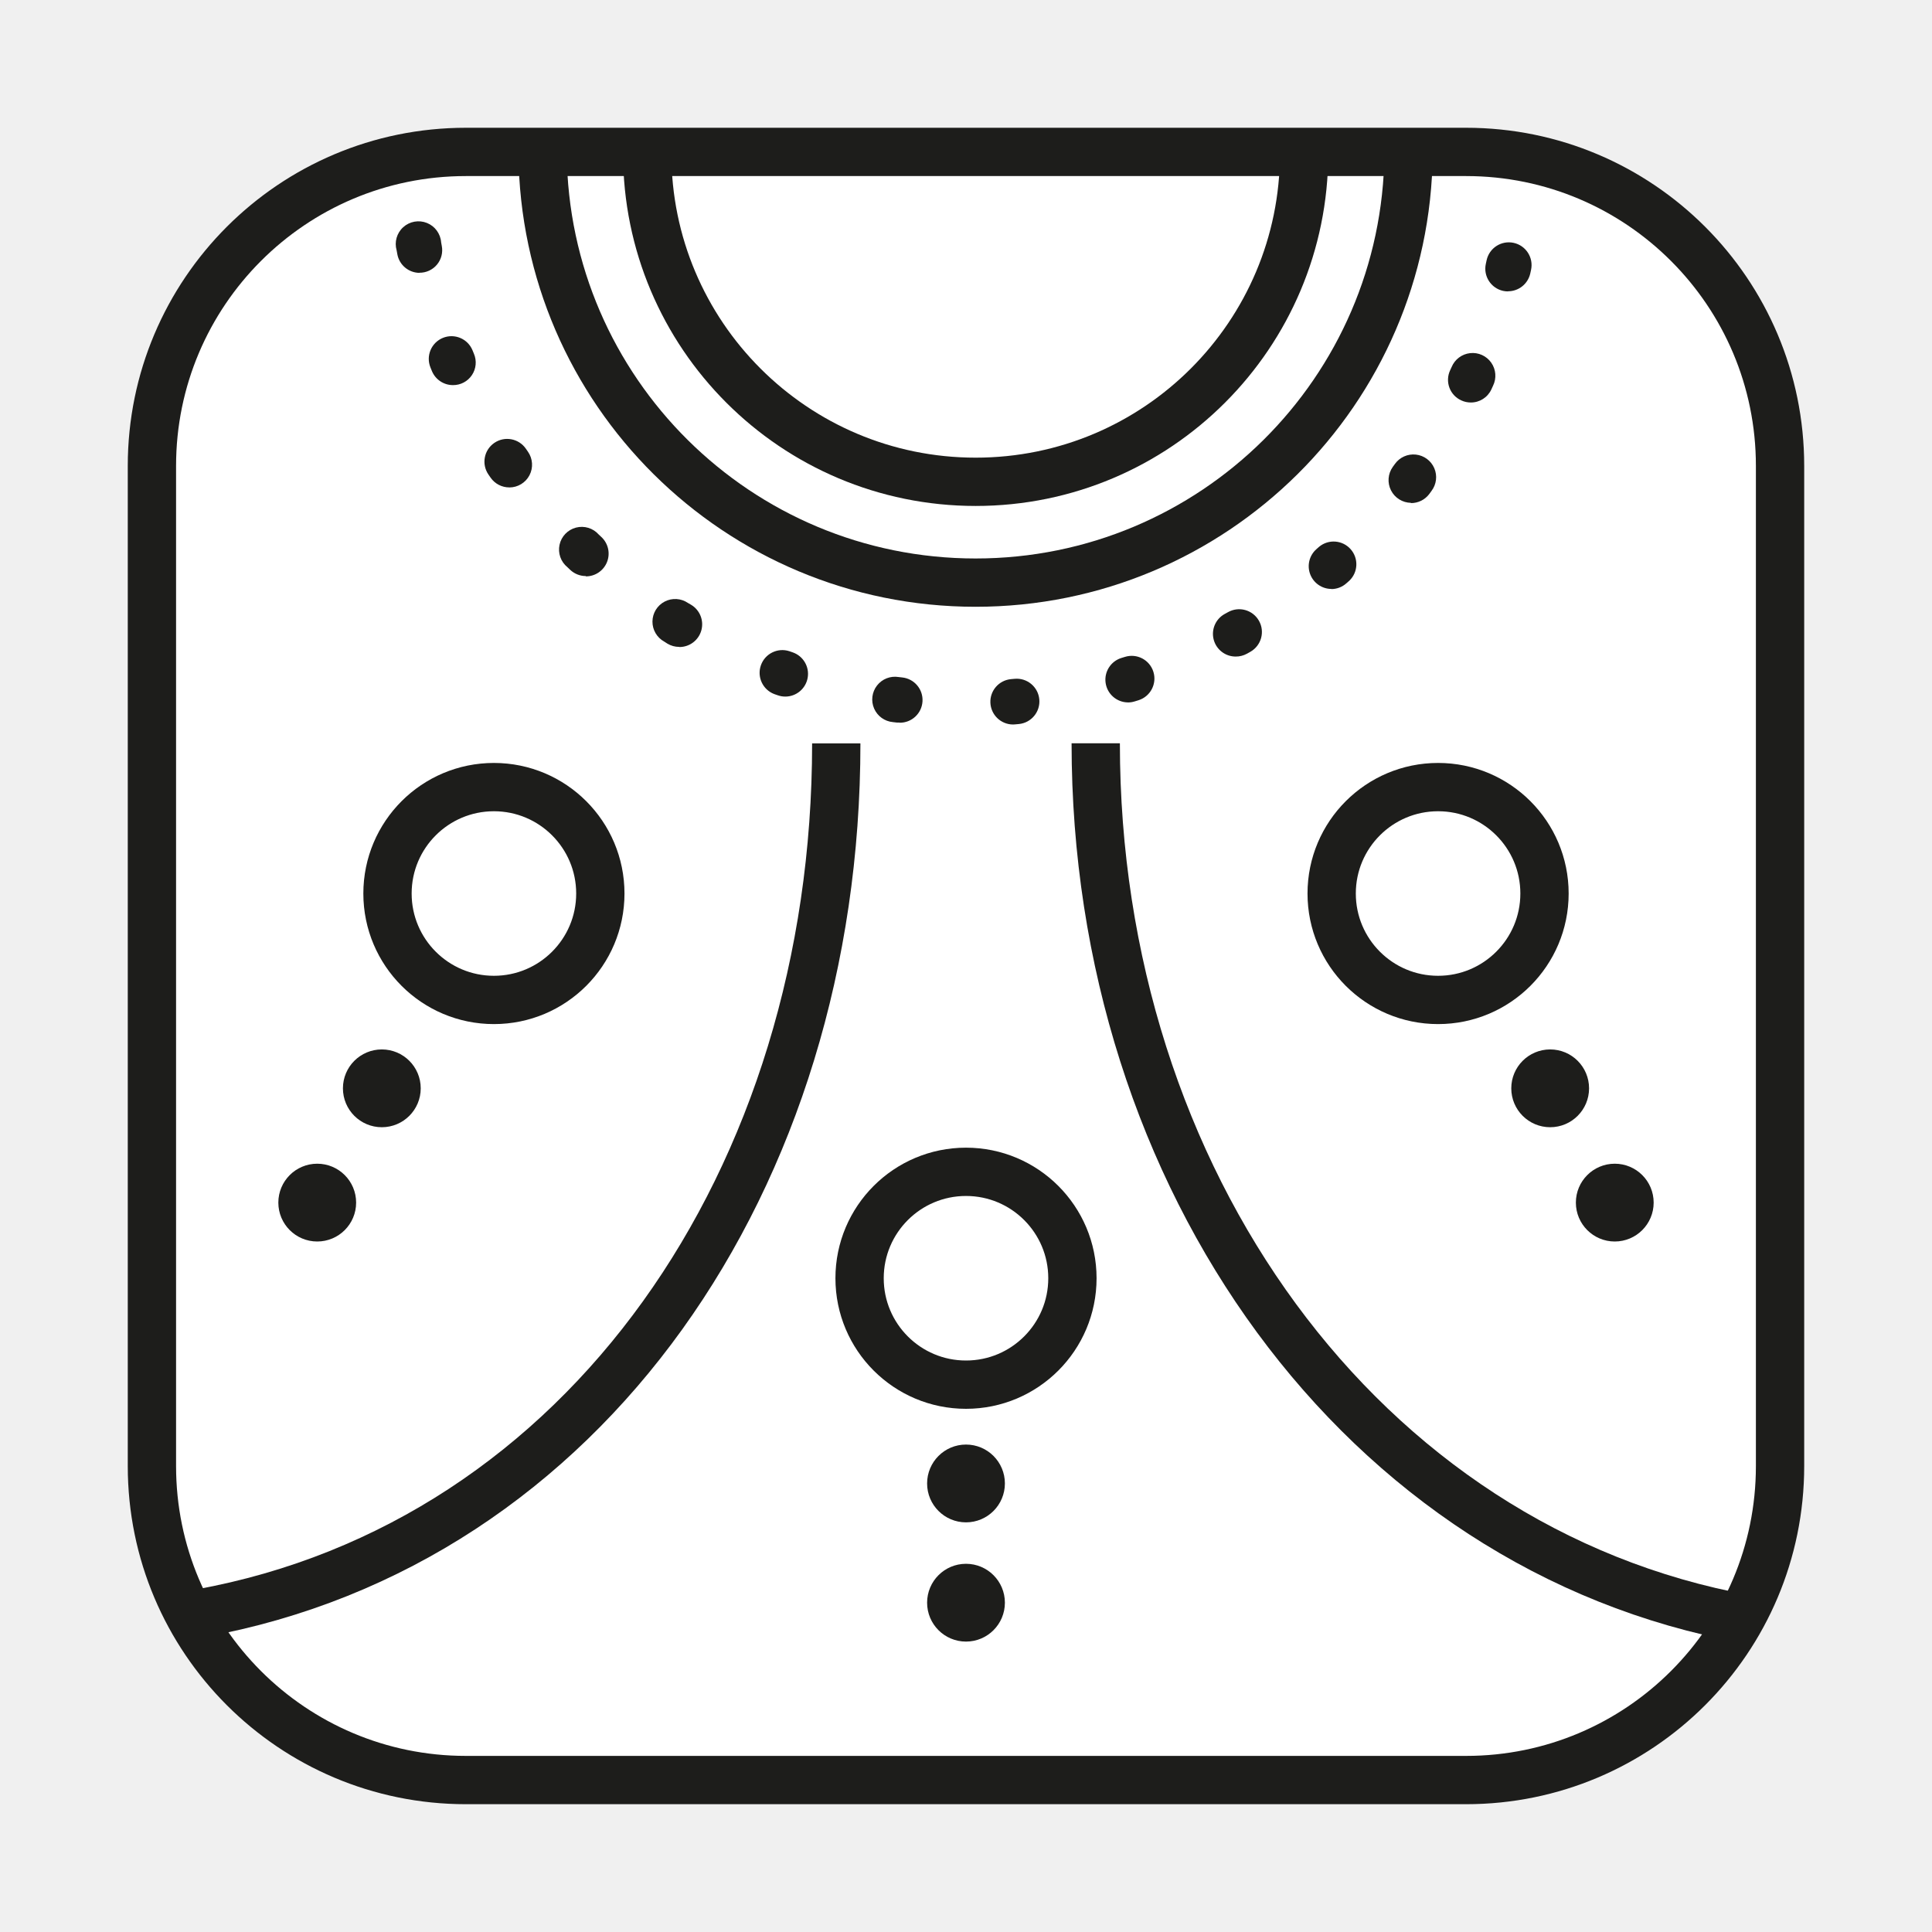
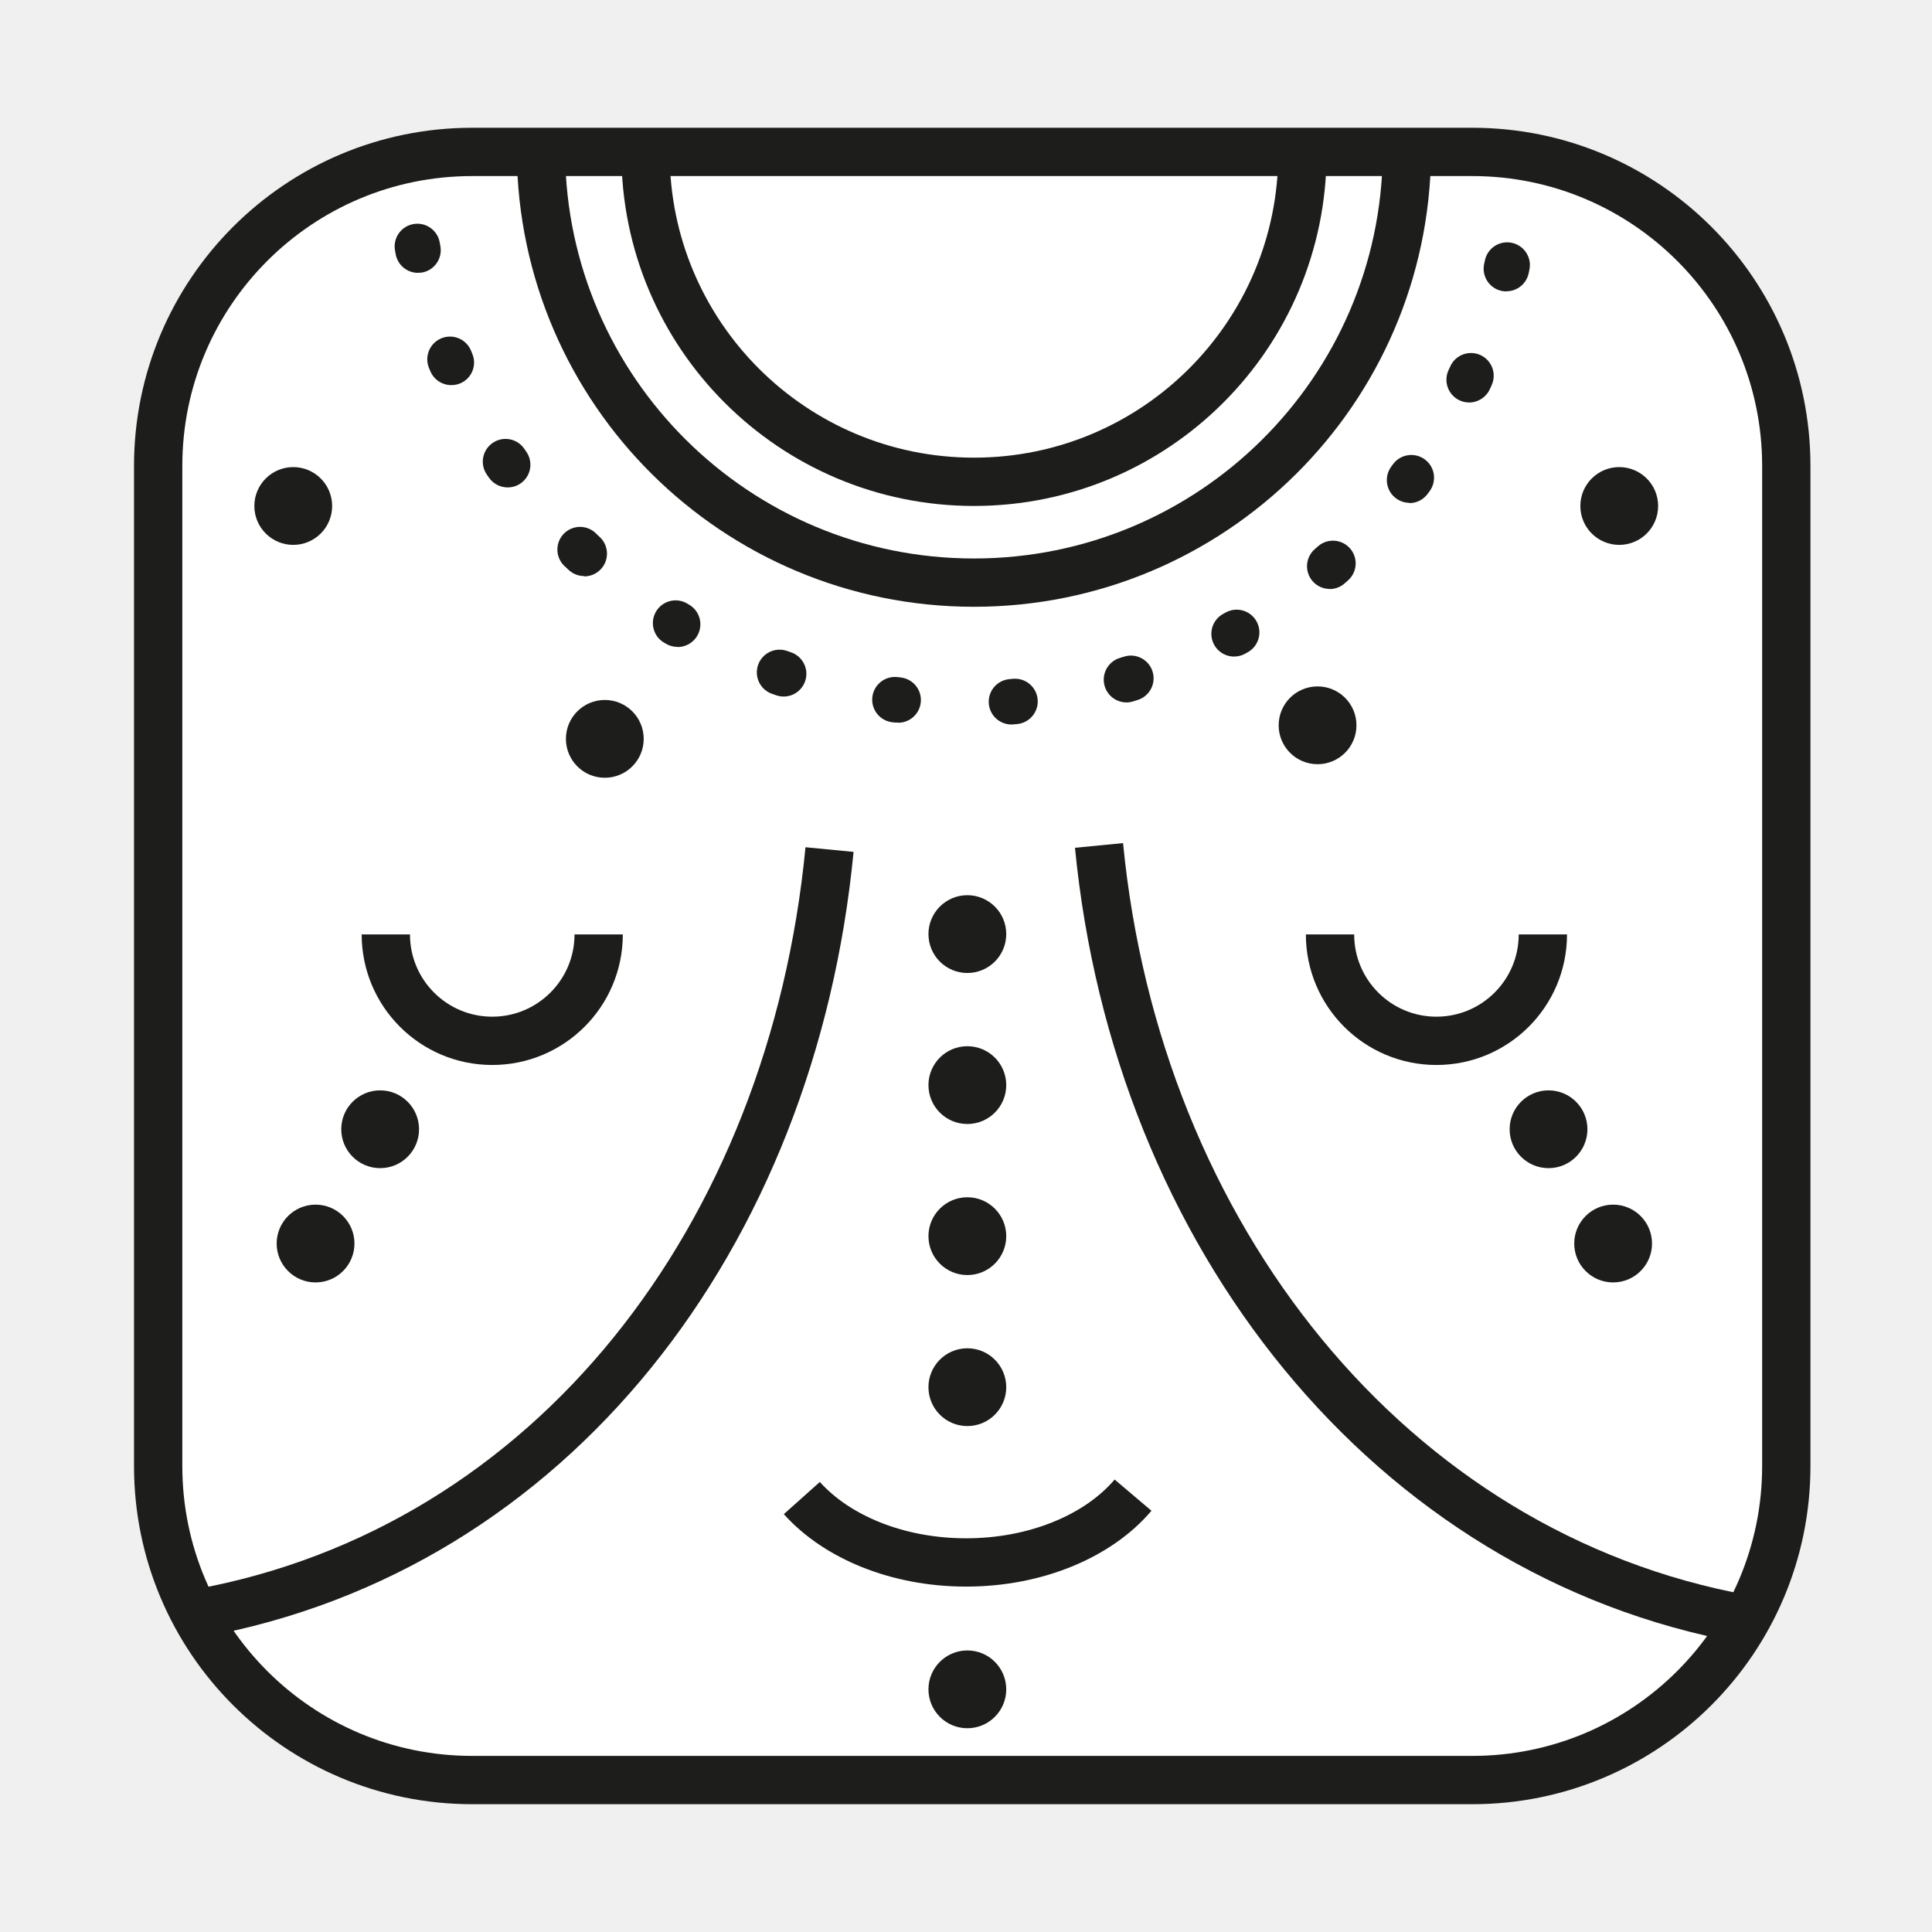
<svg xmlns="http://www.w3.org/2000/svg" id="Layer_1" data-name="Layer 1" viewBox="0 0 600 600">
  <defs>
    <style>.cls-1{fill:#fff;}.cls-2{fill:none;stroke:#1d1d1b;stroke-miterlimit:10;stroke-width:15px;}.cls-3{fill:#1d1d1b;}</style>
  </defs>
-   <rect class="cls-1" x="46.61" y="46.61" width="506.79" height="506.79" rx="97.51" />
-   <circle class="cls-2" cx="300" cy="396.97" r="33.05" />
-   <circle class="cls-3" cx="300" cy="460.7" r="12.08" />
-   <circle class="cls-3" cx="300" cy="497.73" r="12.08" />
-   <path class="cls-2" d="M186.44,277.49a33.05,33.05,0,1,1-33.05-33.05,33.05,33.05,0,0,1,33.05,33.05" />
-   <circle class="cls-3" cx="118.58" cy="337.99" r="12.08" />
-   <circle class="cls-3" cx="98.52" cy="373.48" r="12.08" />
-   <circle class="cls-2" cx="446.61" cy="277.49" r="33.05" />
-   <circle class="cls-3" cx="481.42" cy="337.99" r="12.08" />
-   <circle class="cls-3" cx="501.48" cy="373.48" r="12.08" />
-   <path class="cls-2" d="M542.2,502.78C422.68,481.1,340.29,366,340.29,230.84" />
-   <path class="cls-2" d="M62.22,501c119.51-21.69,197.49-135,197.49-270.13" />
-   <rect class="cls-2" x="47.18" y="47.18" width="505.63" height="505.63" rx="97.51" />
-   <path class="cls-2" d="M437.44,47.63a134.47,134.47,0,0,1-268.93,0" />
-   <path class="cls-2" d="M405,47.63a102,102,0,0,1-204,0" />
-   <path class="cls-3" d="M314.56,225a7.06,7.06,0,0,1-.58-14.09l1.12-.1a7.05,7.05,0,1,1,1.28,14.05l-1.22.11Q314.86,225,314.56,225Zm-35.18-.6a5.92,5.92,0,0,1-.84,0l-1.22-.14a7.06,7.06,0,1,1,1.76-14l1.12.13a7.05,7.05,0,0,1-.82,14.06Zm70.9-6.26a7.06,7.06,0,0,1-2-13.81l1.08-.33a7.05,7.05,0,0,1,4.2,13.47l-1.17.36A7,7,0,0,1,350.28,218.15ZM243.9,216.33a7,7,0,0,1-2.29-.38l-1.16-.4a7.06,7.06,0,0,1,4.67-13.32l1.07.37a7.06,7.06,0,0,1-2.29,13.73ZM383.76,203.9a7.05,7.05,0,0,1-3.43-13.22l1-.55a7.06,7.06,0,1,1,7,12.28l-1.07.6A7.11,7.11,0,0,1,383.76,203.9Zm-172.84-3a7.07,7.07,0,0,1-3.63-1l-1-.64a7.05,7.05,0,1,1,7.37-12l1,.58a7.06,7.06,0,0,1-3.65,13.1Zm202.57-18a7.06,7.06,0,0,1-4.66-12.36l.85-.75a7.06,7.06,0,0,1,9.37,10.55l-.92.81A7,7,0,0,1,413.49,182.94Zm-231.56-4a7.07,7.07,0,0,1-4.83-1.91c-.3-.28-.6-.56-.89-.85A7.05,7.05,0,1,1,185.94,166l.81.76A7.06,7.06,0,0,1,181.93,179Zm256.25-22.74A7.06,7.06,0,0,1,432.54,145l.66-.91a7.06,7.06,0,1,1,11.37,8.37l-.73,1A7.06,7.06,0,0,1,438.18,156.24Zm-280-4.79a7.06,7.06,0,0,1-5.8-3l-.69-1a7.06,7.06,0,1,1,11.64-8l.64.93a7.05,7.05,0,0,1-5.79,11.08ZM456.76,125a7,7,0,0,1-2.94-.65,7,7,0,0,1-3.47-9.35l.46-1a7.06,7.06,0,1,1,12.87,5.79l-.51,1.12A7,7,0,0,1,456.76,125Zm-316.1-5.4a7.06,7.06,0,0,1-6.51-4.33c-.15-.38-.31-.75-.46-1.13a7.05,7.05,0,0,1,13.05-5.36l.43,1.05a7,7,0,0,1-6.51,9.77Zm327.67-29.1a7.21,7.21,0,0,1-1.52-.16,7.06,7.06,0,0,1-5.37-8.41l.24-1.11a7.06,7.06,0,0,1,13.8,3c-.09.39-.17.79-.26,1.19A7.07,7.07,0,0,1,468.33,90.46Zm-338-5.76a7.05,7.05,0,0,1-6.93-5.77c-.07-.4-.15-.8-.22-1.21A7.06,7.06,0,1,1,137,75.26c.06.37.13.74.2,1.11a7,7,0,0,1-6.95,8.33Z" />
+   <rect class="cls-1" x="46.09" y="46.61" width="506.79" height="506.79" rx="97.51" />
+   <path class="cls-2" d="M185.92,290.19a33.05,33.05,0,1,1-66.1,0" />
+   <circle class="cls-3" cx="118.06" cy="350.7" r="12.08" />
+   <circle class="cls-3" cx="98" cy="386.19" r="12.08" />
+   <circle class="cls-3" cx="187.83" cy="229.46" r="12.08" />
+   <path class="cls-2" d="M413.05,290.19a33,33,0,1,0,66.1,0" />
+   <circle class="cls-3" cx="480.91" cy="350.7" r="12.08" />
+   <circle class="cls-3" cx="500.97" cy="386.19" r="12.08" />
+   <circle class="cls-3" cx="409.18" cy="225.25" r="12.08" />
+   <path class="cls-2" d="M541.68,502.78c-110-20-188.61-119.14-200.37-240.22" />
+   <path class="cls-2" d="M61.7,501C171.34,481.08,246,384.07,257.62,263.84" />
+   <rect class="cls-2" x="49.12" y="47.18" width="505.63" height="505.63" rx="97.51" />
+   <path class="cls-2" d="M436.93,47.63a134.47,134.47,0,0,1-268.93,0" />
+   <path class="cls-2" d="M404.48,47.63a102,102,0,0,1-204,0" />
+   <path class="cls-3" d="M314.05,225a7.06,7.06,0,0,1-.58-14.09l1.11-.1a7.05,7.05,0,0,1,1.29,14.05l-1.23.11Zm-35.19-.6a6.1,6.1,0,0,1-.84,0l-1.22-.14a7.06,7.06,0,0,1,1.77-14l1.12.13a7.05,7.05,0,0,1-.83,14.06Zm70.91-6.26a7.06,7.06,0,0,1-2-13.81l1.07-.33A7.06,7.06,0,1,1,353,217.48l-1.17.36A7.05,7.05,0,0,1,349.77,218.15Zm-106.38-1.82a7,7,0,0,1-2.29-.38l-1.16-.4a7.06,7.06,0,1,1,4.67-13.32l1.07.37a7.06,7.06,0,0,1-2.29,13.73ZM383.25,203.9a7.06,7.06,0,0,1-3.44-13.22l1-.55a7.06,7.06,0,0,1,6.95,12.28l-1.06.6A7.11,7.11,0,0,1,383.25,203.9Zm-172.84-3a7.1,7.1,0,0,1-3.64-1l-1.05-.64a7.06,7.06,0,0,1,7.38-12l1,.58a7.06,7.06,0,0,1-3.65,13.1Zm202.56-18a7.05,7.05,0,0,1-4.65-12.36l.84-.75a7.06,7.06,0,1,1,9.38,10.55l-.92.81A7.06,7.06,0,0,1,413,182.94Zm-231.56-4a7,7,0,0,1-4.82-1.91l-.9-.85A7.05,7.05,0,1,1,185.42,166l.82.76A7.06,7.06,0,0,1,181.41,179Zm256.26-22.74A7.06,7.06,0,0,1,432,145c.23-.3.45-.6.67-.91a7.06,7.06,0,0,1,11.37,8.37l-.74,1A7,7,0,0,1,437.67,156.24Zm-280-4.79a7.06,7.06,0,0,1-5.8-3l-.69-1a7.06,7.06,0,1,1,11.64-8l.64.93a7.05,7.05,0,0,1-5.79,11.08ZM456.24,125a7.07,7.07,0,0,1-6.41-10c.16-.35.32-.69.47-1a7.06,7.06,0,1,1,12.87,5.79l-.51,1.12A7.07,7.07,0,0,1,456.24,125Zm-316.09-5.4a7.06,7.06,0,0,1-6.51-4.33l-.47-1.13a7.06,7.06,0,0,1,13.06-5.36c.14.35.28.7.43,1.05a7,7,0,0,1-6.51,9.77Zm327.67-29.1a7.21,7.21,0,0,1-1.52-.16,7.06,7.06,0,0,1-5.38-8.41l.24-1.11a7.06,7.06,0,0,1,13.8,3c-.08.39-.17.79-.25,1.19A7.07,7.07,0,0,1,467.82,90.46Zm-338-5.76a7.05,7.05,0,0,1-6.93-5.77c-.08-.4-.15-.8-.22-1.21a7.05,7.05,0,1,1,13.89-2.46c.07.37.13.74.2,1.11a7.05,7.05,0,0,1-5.65,8.22A7.18,7.18,0,0,1,129.77,84.7Z" />
+   <circle class="cls-3" cx="300.42" cy="430.8" r="12.08" />
+   <circle class="cls-3" cx="300.42" cy="383.9" r="12.08" />
+   <circle class="cls-3" cx="300.42" cy="336.99" r="12.08" />
+   <circle class="cls-3" cx="300.42" cy="290.09" r="12.08" />
+   <circle class="cls-3" cx="91.07" cy="157.14" r="12.08" />
+   <circle class="cls-3" cx="502.87" cy="157.14" r="12.08" />
+   <circle class="cls-3" cx="300.42" cy="524.64" r="12.08" />
+   <path class="cls-2" d="M351.88,464.33c-10.62,12.53-29.87,20.9-51.86,20.9-21.44,0-40.28-8-51-20" />
</svg>
